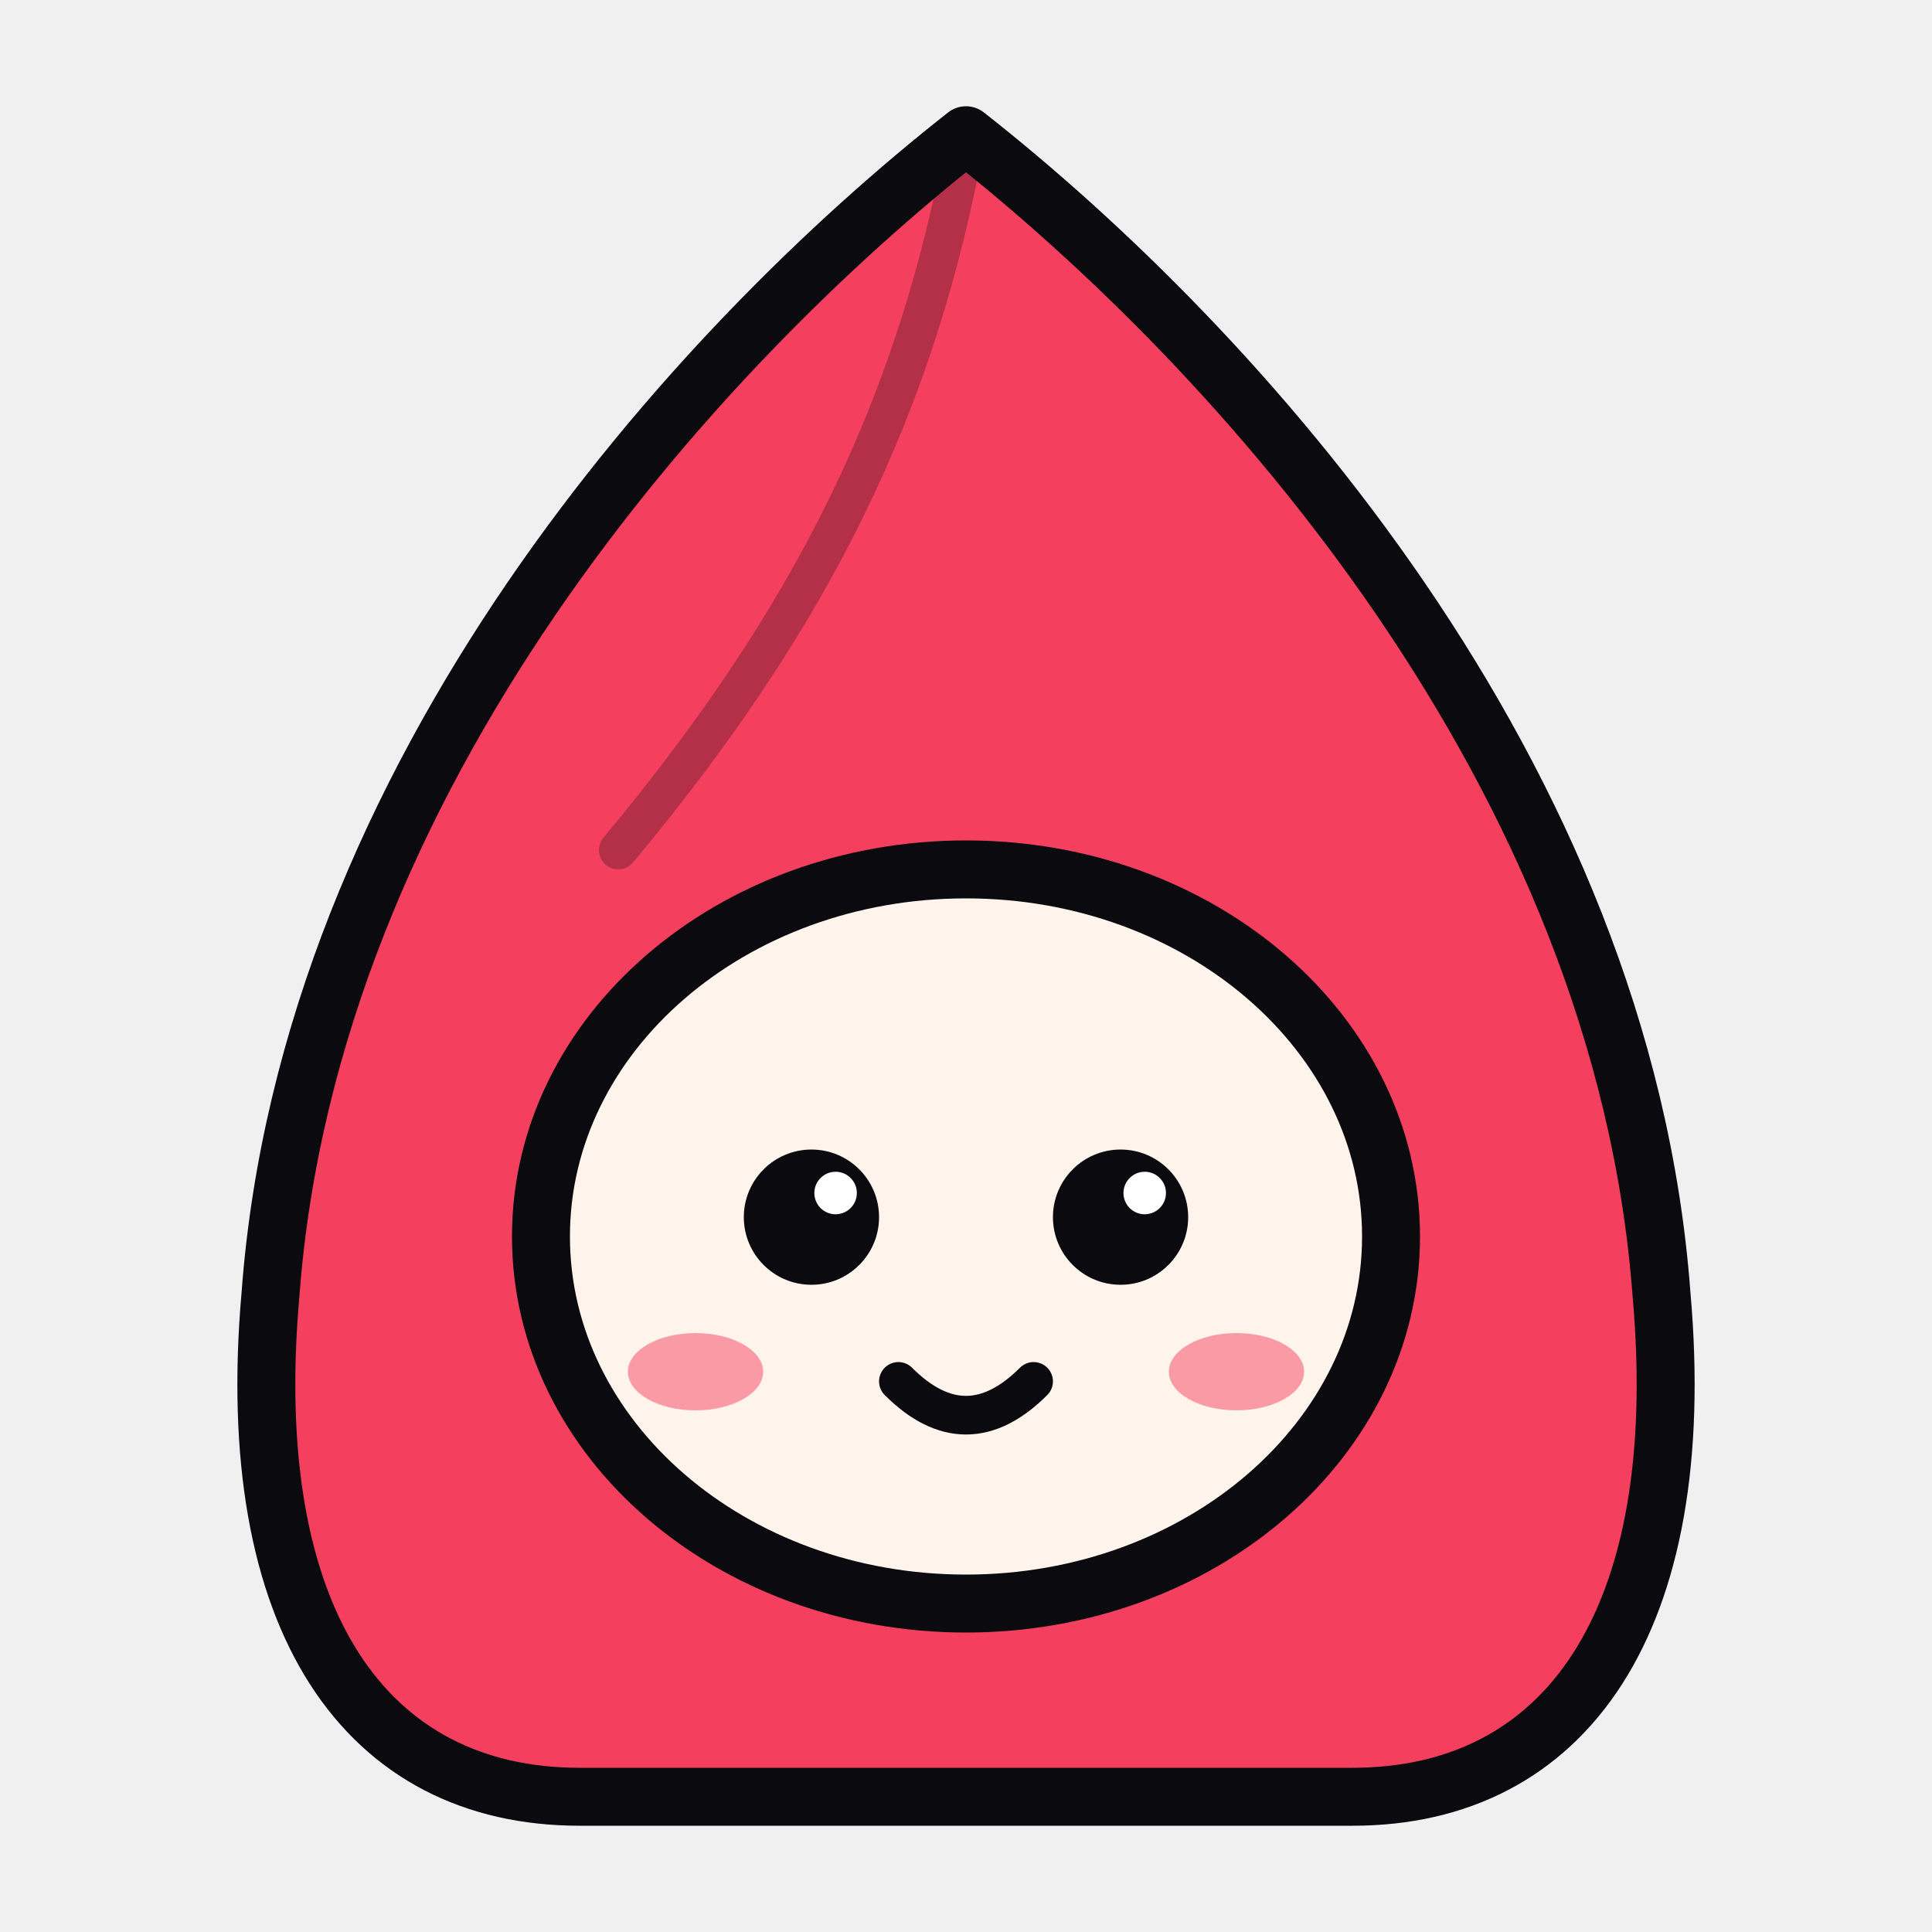
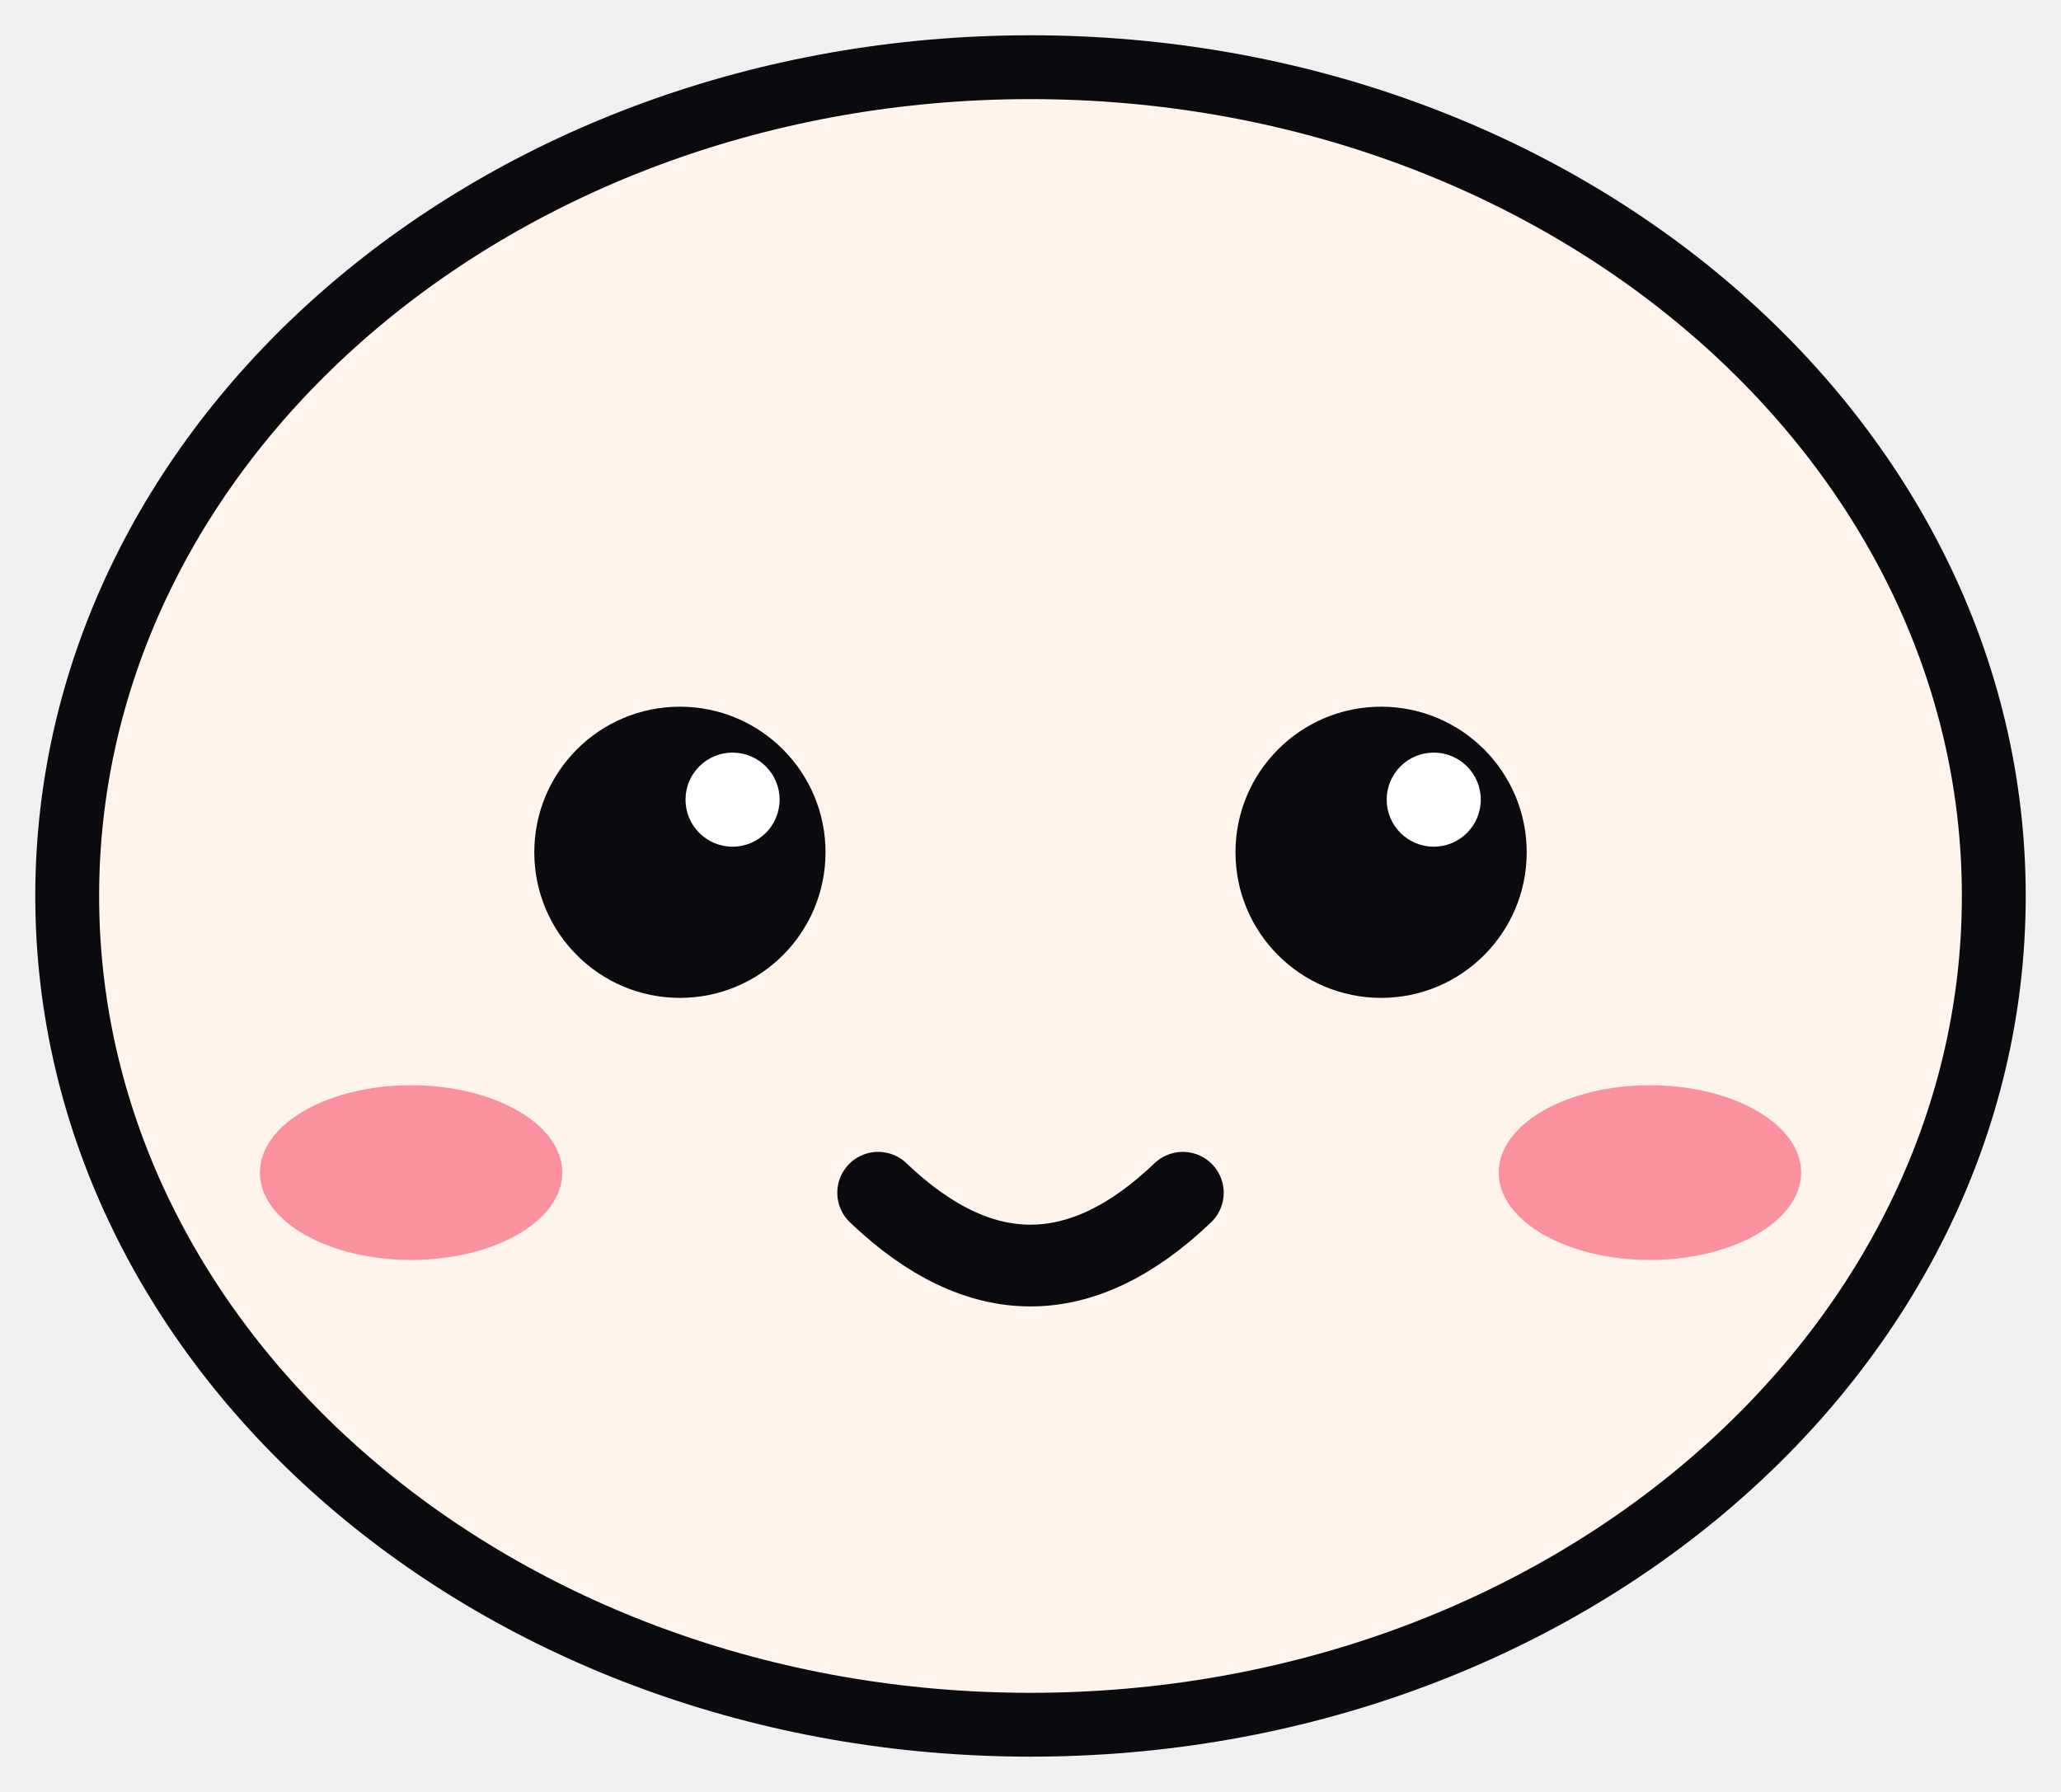
- <svg xmlns="http://www.w3.org/2000/svg" viewBox="0 0 200 200" role="img" aria-label="Clowk">
-   <path d="M100 14 C128 36 168 80 172 134 C175 168 162 186 140 186 L60 186 C38 186 25 168 28 134 C32 80 72 36 100 14 Z" fill="#F43F5E" stroke="#0B0B0F" stroke-width="6" stroke-linejoin="round" />
-   <path d="M100 14 C95 42 84 64 64 88" fill="none" stroke="#0B0B0F" stroke-width="4" stroke-linecap="round" opacity="0.28" />
-   <ellipse cx="100" cy="128" rx="44" ry="38" fill="#FFF4EC" stroke="#0B0B0F" stroke-width="6" />
-   <circle cx="84" cy="126" r="7" fill="#0B0B0F" />
-   <circle cx="116" cy="126" r="7" fill="#0B0B0F" />
-   <circle cx="86.5" cy="123.5" r="2.2" fill="#FFFFFF" />
-   <circle cx="118.5" cy="123.5" r="2.2" fill="#FFFFFF" />
-   <ellipse cx="72" cy="142" rx="7" ry="4" fill="#F43F5E" opacity="0.5" />
-   <ellipse cx="128" cy="142" rx="7" ry="4" fill="#F43F5E" opacity="0.5" />
-   <path d="M93 143 Q100 150 107 143" fill="none" stroke="#0B0B0F" stroke-width="4" stroke-linecap="round" />
+ <svg xmlns="http://www.w3.org/2000/svg" viewBox="-92 -80 184 160" role="img" aria-label="Clowk">
+   <ellipse cx="0" cy="0" rx="86" ry="74" fill="#FFF4EC" stroke="#0B0B0F" stroke-width="5.7" />
+   <circle cx="-31.3" cy="-3.9" r="13" fill="#0B0B0F" />
+   <circle cx="31.3" cy="-3.9" r="13" fill="#0B0B0F" />
+   <circle cx="-26.6" cy="-8.6" r="4.2" fill="#FFFFFF" />
+   <circle cx="36" cy="-8.6" r="4.2" fill="#FFFFFF" />
+   <ellipse cx="-55.3" cy="24.7" rx="13.5" ry="7.8" fill="#F43F5E" opacity="0.55" />
+   <ellipse cx="55.3" cy="24.7" rx="13.5" ry="7.8" fill="#F43F5E" opacity="0.55" />
+   <path d="M-13.6 26.5 Q0 39.5 13.6 26.5" fill="none" stroke="#0B0B0F" stroke-width="7.3" stroke-linecap="round" />
</svg>
